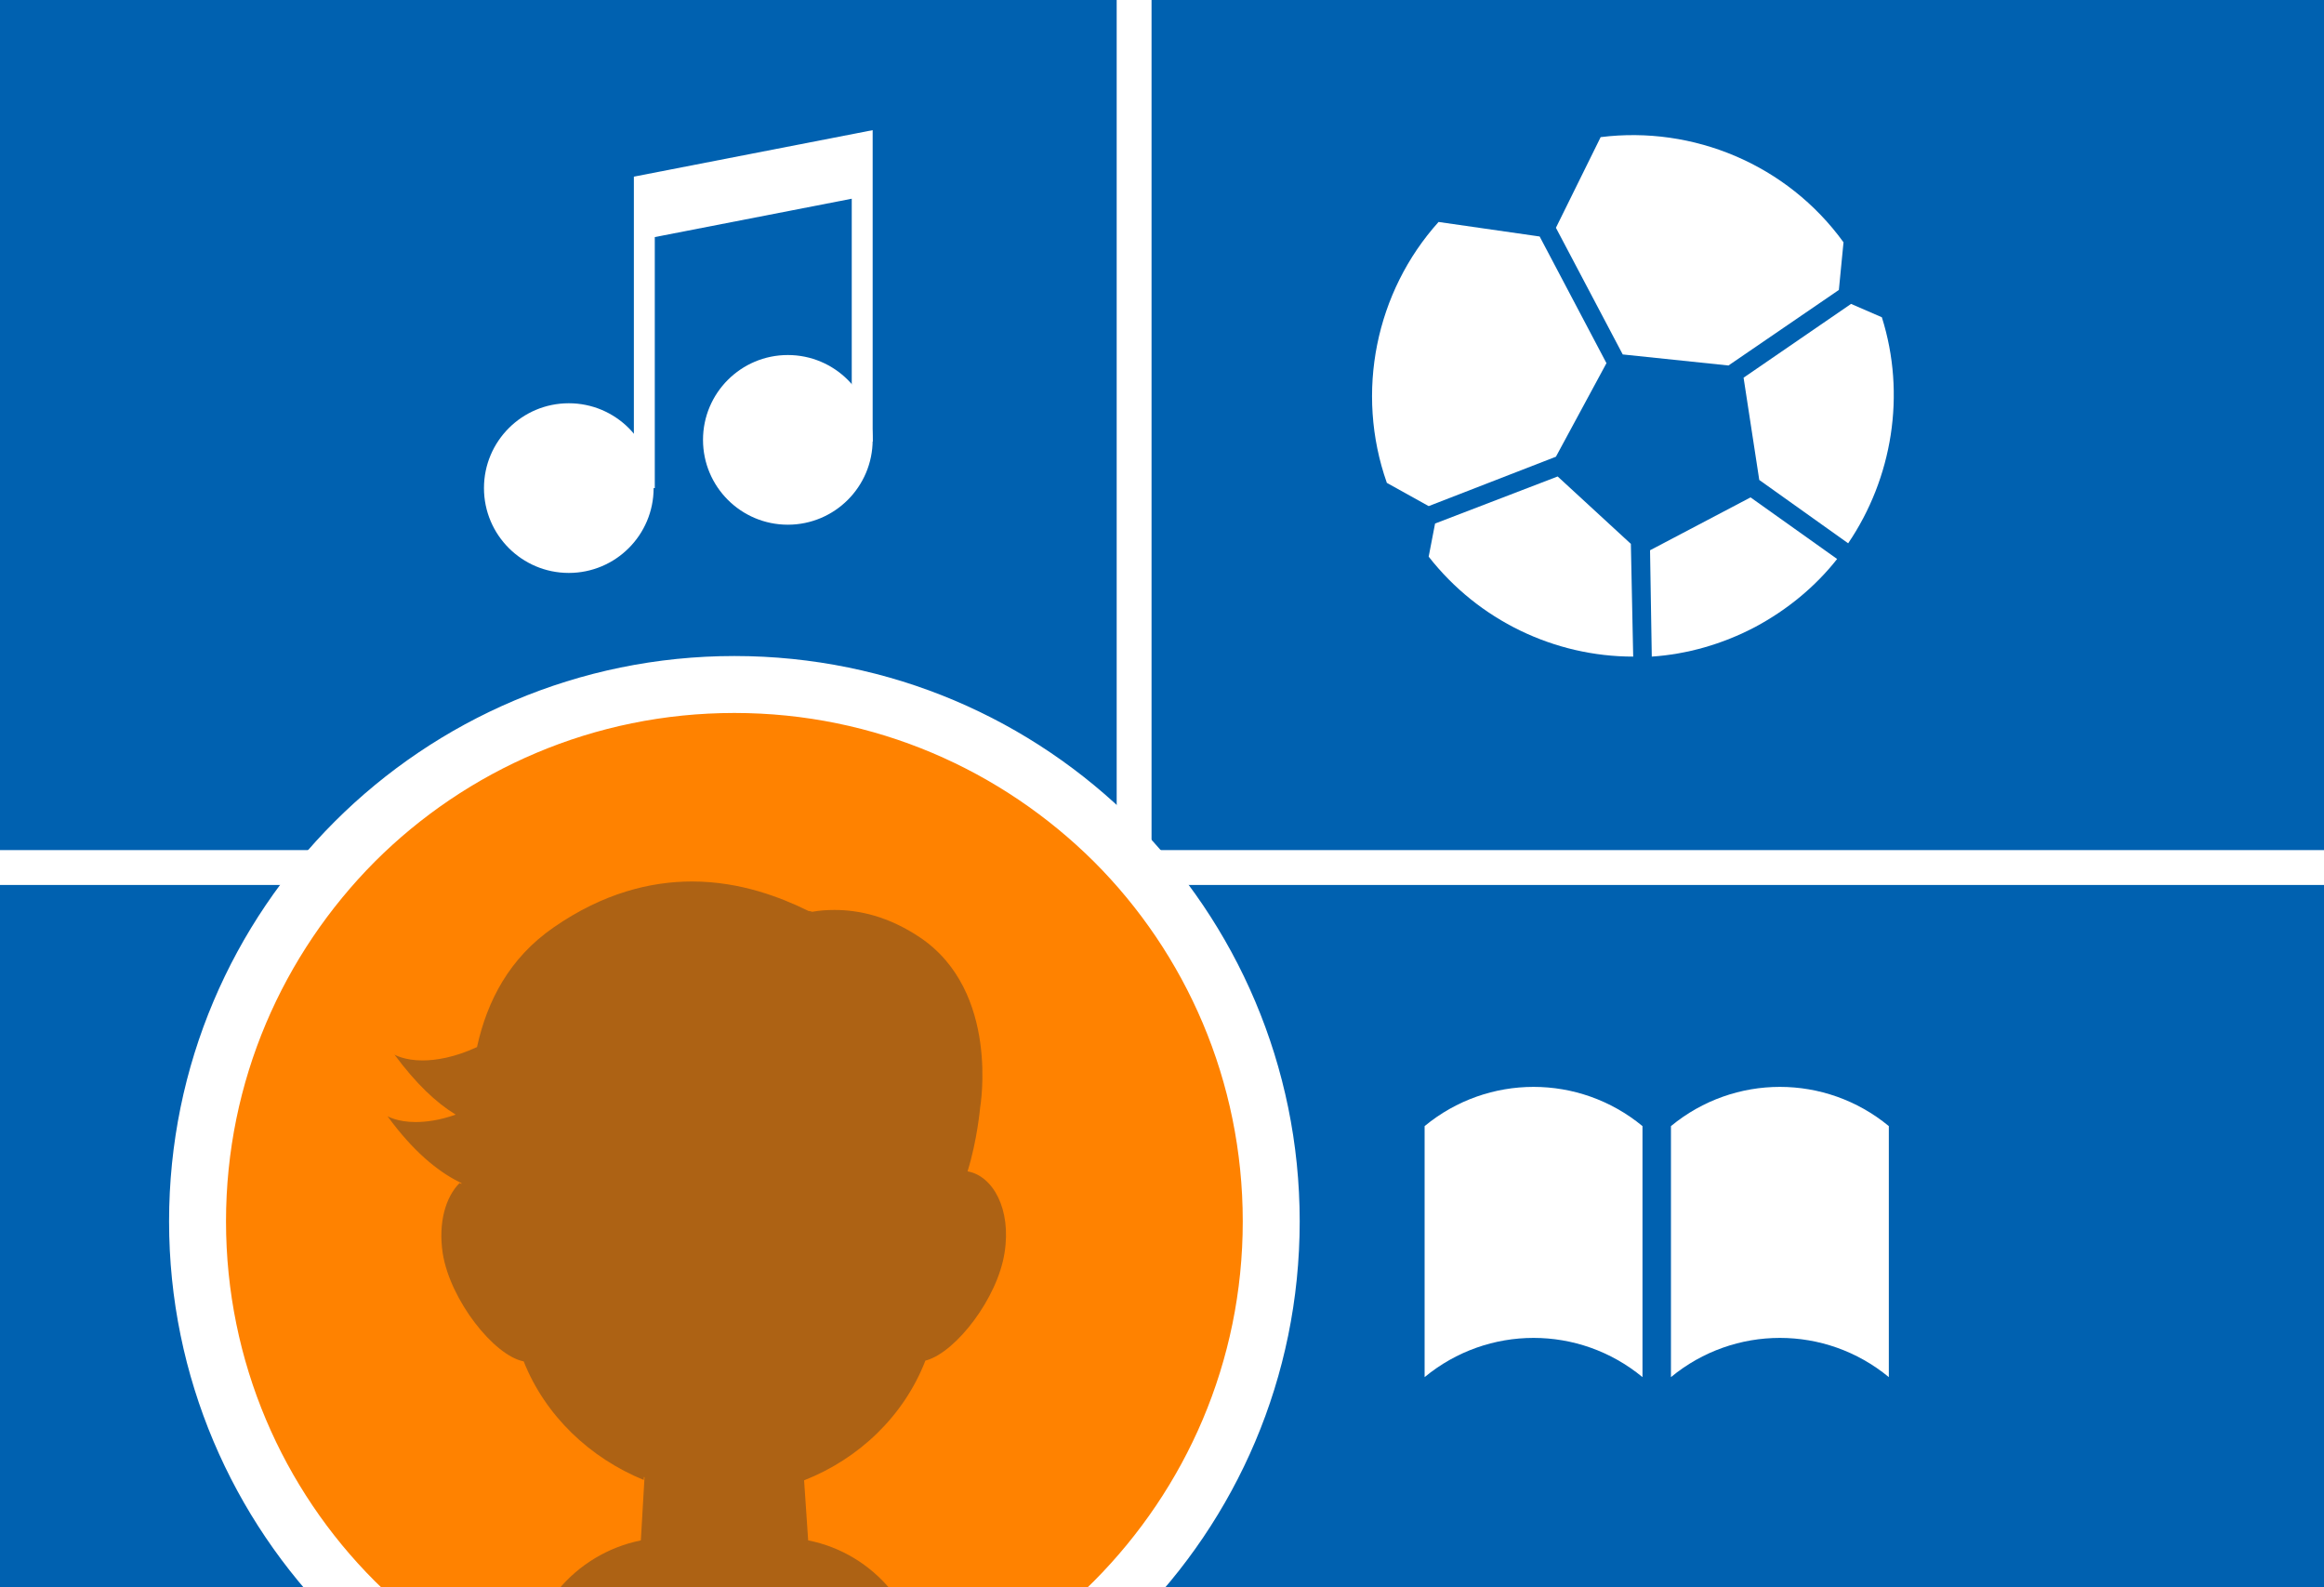
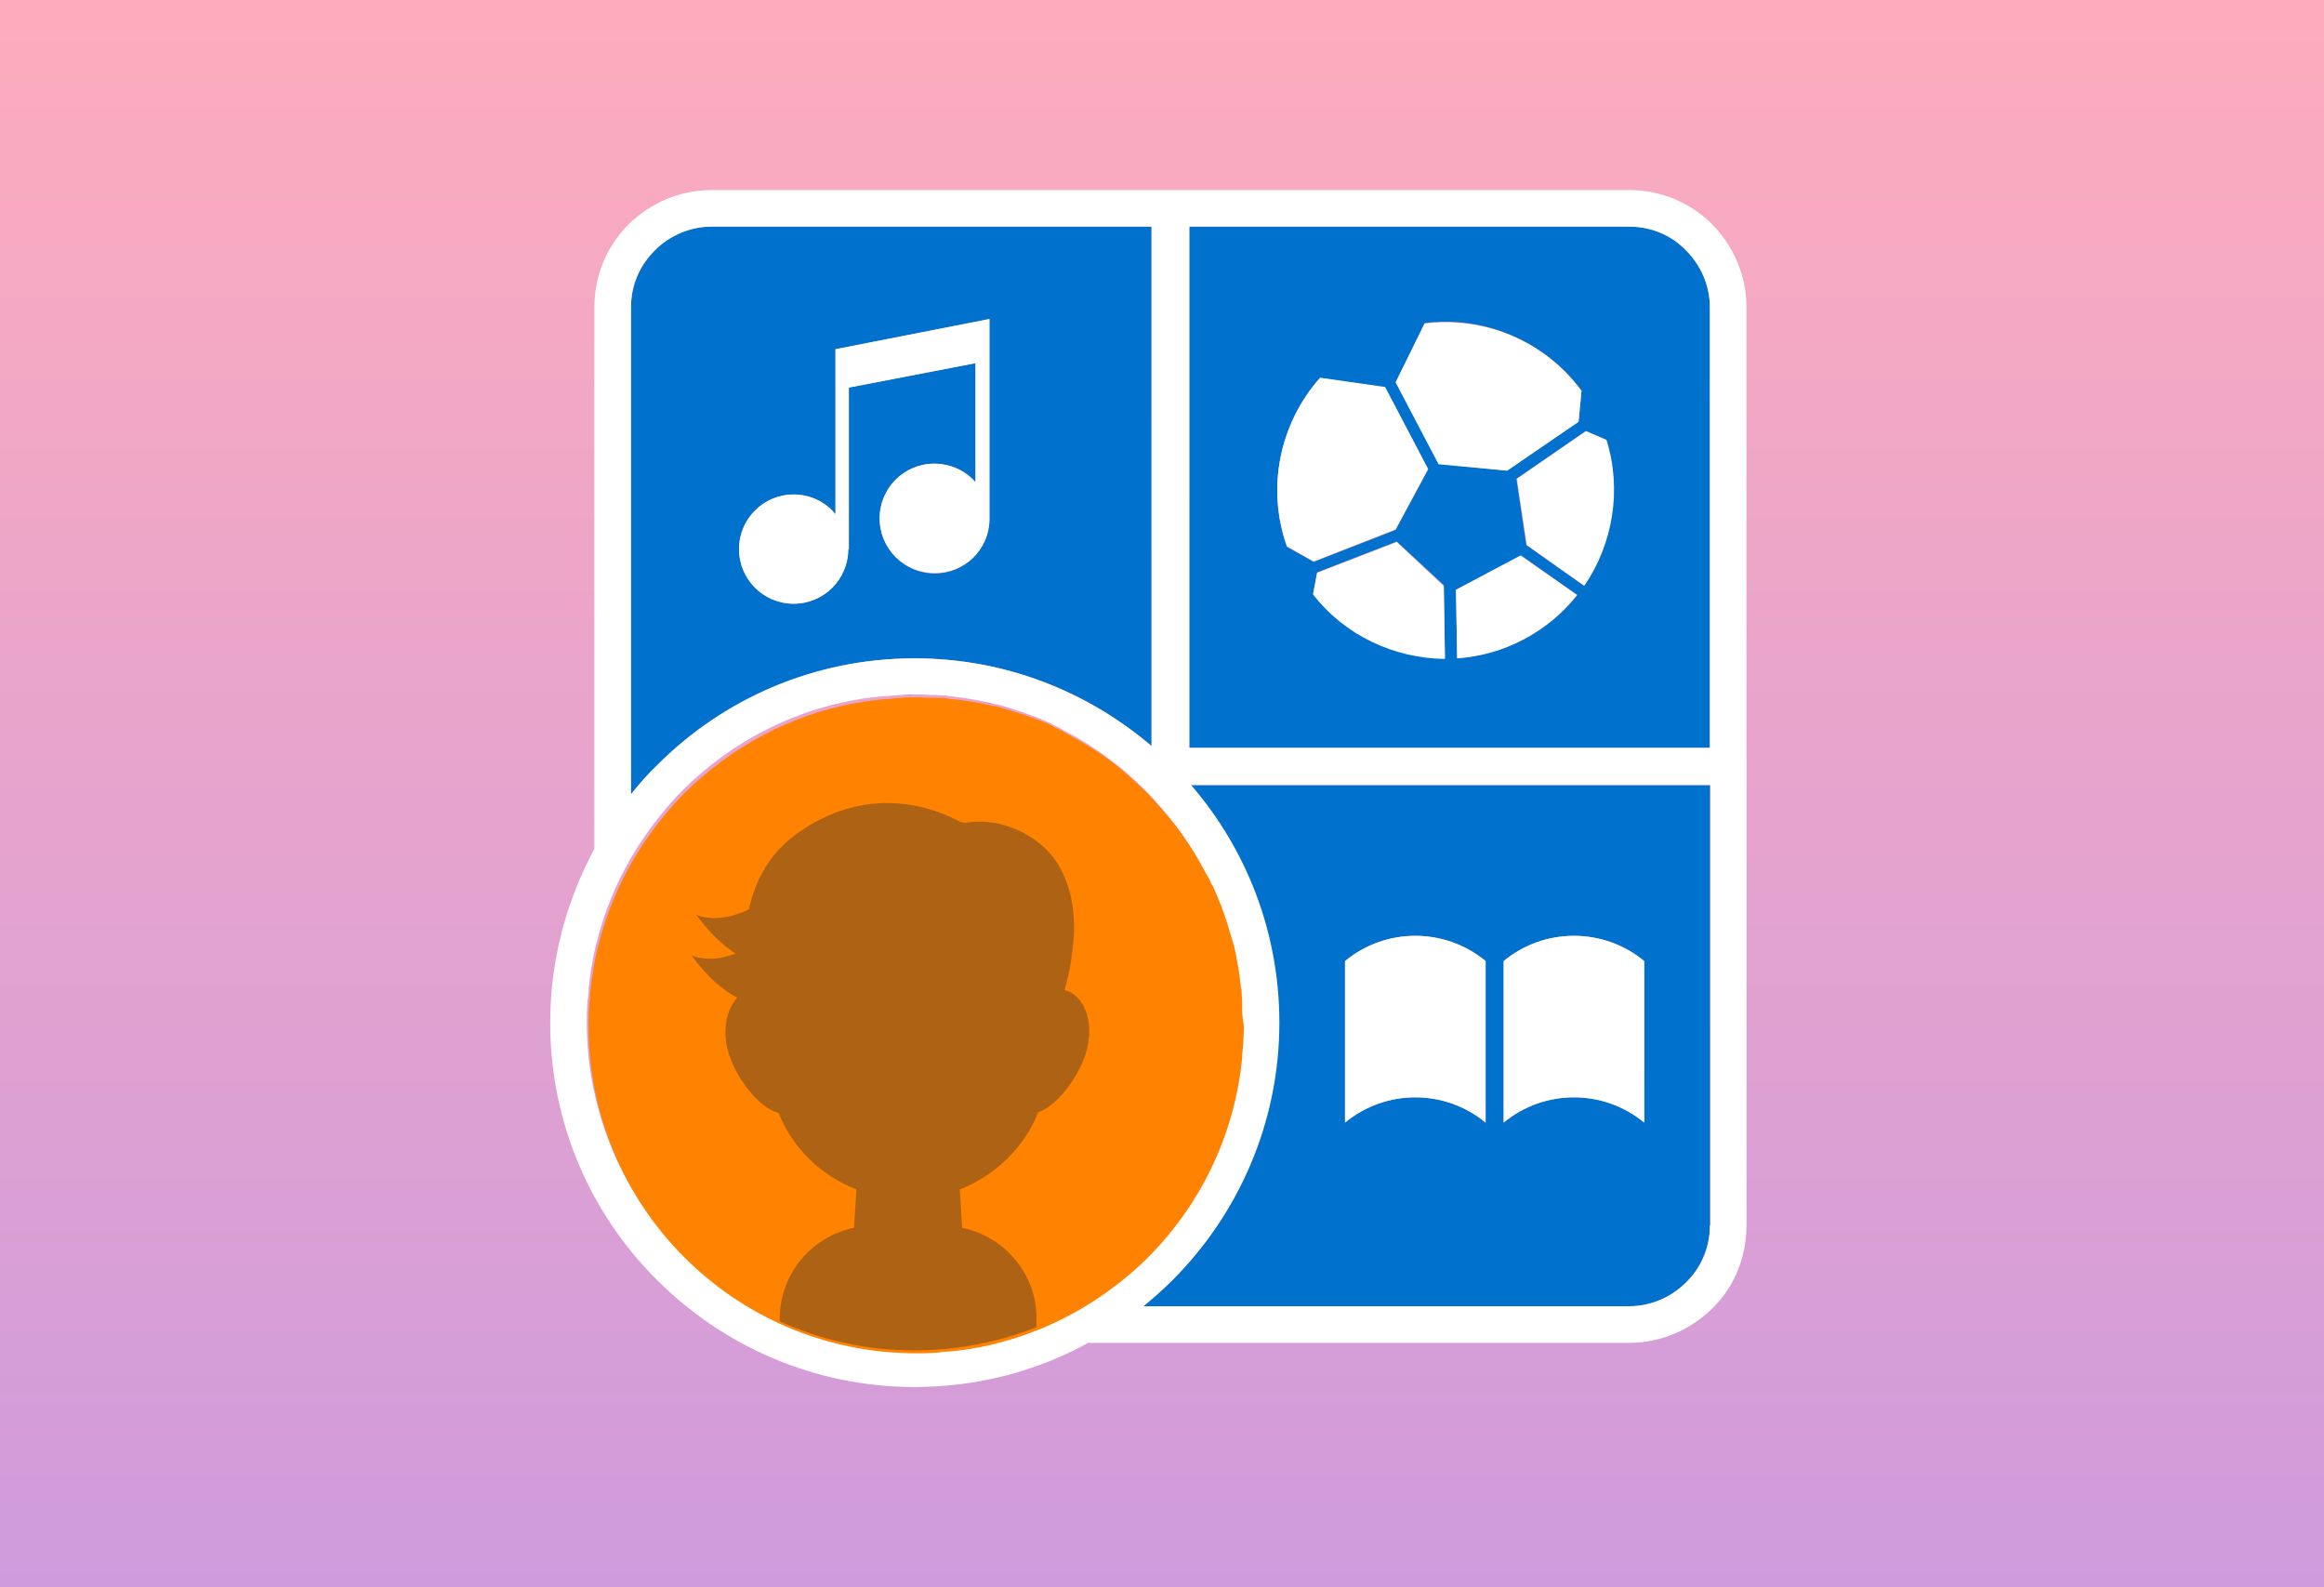
- <svg xmlns="http://www.w3.org/2000/svg" width="100%" height="100%" viewBox="0 0 400 273" version="1.1" xml:space="preserve" style="fill-rule:evenodd;clip-rule:evenodd;stroke-linejoin:round;stroke-miterlimit:1.414;">
-   <g id="XMLID_144_">
-     <rect x="-70.7" y="-45" width="546.5" height="378.4" style="fill:rgb(0,97,176);" />
-     <rect x="192.2" y="-54.1" width="6" height="458.9" style="fill:white;" />
-     <rect x="-119" y="146.3" width="640" height="6" style="fill:white;" />
+ <svg xmlns="http://www.w3.org/2000/svg" version="1.1" id="Layer_1" x="0px" y="0px" viewBox="0 0 400 273" style="enable-background:new 0 0 400 273;" xml:space="preserve">
+   <style type="text/css">
+ 	.st0{fill:url(#SVGID_1_);}
+ 	.st1{fill:none;}
+ 	.st2{fill:#0072CE;}
+ 	.st3{fill:#FFFFFF;}
+ 	.st4{fill:#FF8200;}
+ 	.st5{fill:#AD6214;}
+ </style>
+   <linearGradient id="SVGID_1_" gradientUnits="userSpaceOnUse" x1="197.665" y1="278" x2="197.665" y2="-8.67" gradientTransform="matrix(1 0 0 1 0 1)">
+     <stop offset="0" style="stop-color:#CE9BDD" />
+     <stop offset="1" style="stop-color:#FFACBC" />
+   </linearGradient>
+   <rect x="-9" y="-7.7" class="st0" width="413.3" height="286.7" />
+   <g>
    <g>
-       <g id="XMLID_154_">
-         <clipPath id="_clip1">
-           <path id="XMLID_155_" d="M126.4,302.6C75.4,302.6 34,261.2 34,210.2C34,159.2 75.4,117.8 126.4,117.8C177.4,117.8 218.8,159.2 218.8,210.2C218.8,261.2 177.4,302.6 126.4,302.6" />
-         </clipPath>
-         <g clip-path="url(#_clip1)">
-           <path d="M218.8,302.6L34,302.6L34,117.9L218.8,117.9L218.8,302.6" style="fill:rgb(255,130,0);fill-rule:nonzero;" />
-         </g>
-         <clipPath id="_clip2">
-           <path d="M126.4,302.6C75.4,302.6 34,261.2 34,210.2C34,159.2 75.4,117.8 126.4,117.8C177.4,117.8 218.8,159.2 218.8,210.2C218.8,261.2 177.4,302.6 126.4,302.6" />
-         </clipPath>
-         <g clip-path="url(#_clip2)">
-           <path d="M139.138,265.667L139.1,265.1C150.4,267.3 159,277.4 159,289.4L159,296.7C148.9,300.5 137.9,302.6 126.4,302.6C113.7,302.6 101.5,300 90.4,295.3L90.4,289.4C90.4,277.4 98.9,267.4 110.3,265.1L110.9,254.8L110.934,254.246C110.9,254.222 110.866,254.197 110.832,254.172L110.8,254.7C101.529,250.912 93.848,243.646 90.135,234.288C85.036,233.318 77.494,223.766 76.2,215.7C75.4,210.4 76.7,206 79.1,203.6C79.204,203.654 79.309,203.707 79.413,203.758C79.41,203.705 79.408,203.652 79.406,203.598C79.271,203.534 79.136,203.468 79,203.4C75.2,201.5 71,198 66.7,192.1C66.7,192.1 68.4,193.1 71.5,193.1C73.386,193.1 75.665,192.805 78.436,191.823L78.4,191.8C75.1,189.8 71.6,186.5 67.9,181.5C67.9,181.5 69.6,182.5 72.7,182.5C75,182.5 78.2,182 82.1,180.2L82.14,180.017C83.86,172.283 87.66,164.859 95.3,159.6C103.8,153.7 112,151.7 119.1,151.7C127.5,151.7 134.5,154.5 139,156.7C139.044,156.722 139.082,156.744 139.118,156.765C139.37,156.808 139.585,156.828 139.8,156.9C139.728,156.9 139.603,156.952 139.464,156.981L139.477,156.988C139.586,156.962 139.743,156.9 139.9,156.9C141,156.7 142.3,156.6 143.6,156.6C147.9,156.6 152.9,157.7 158.3,161.3C172.2,170.6 168.7,190.6 168.7,190.6C168.7,190.6 168.206,196.229 166.532,201.599C166.554,201.6 166.577,201.6 166.6,201.6C170.9,202.4 174.1,208.1 172.9,215.6C171.7,223.4 164.6,232.6 159.5,234.1C159.428,234.114 159.355,234.129 159.283,234.143C155.589,243.689 147.839,251.055 138.398,254.762L138.4,254.8L139.1,265.1L139.13,265.665L139.138,265.667ZM82.261,180.124L82.276,180.117L82.312,180.1L82.382,180.067L82.425,180.046L82.453,180.033L82.482,180.019L82.525,179.998L82.596,179.964L82.631,179.947L82.647,179.939L82.667,179.929L82.81,179.859L82.647,179.939L82.596,179.964L82.482,180.019L82.425,180.046L82.312,180.1L82.261,180.124Z" style="fill:rgb(173,98,20);" />
-         </g>
+       <path class="st1" d="M101.1,172.7c0-0.3,0-0.6,0.1-0.9C101.2,172.1,101.2,172.4,101.1,172.7z" />
+       <path class="st1" d="M165,231.8c-0.3,0-0.6,0.1-0.9,0.1C164.3,231.9,164.6,231.9,165,231.8z" />
+       <path class="st1" d="M101.9,166c0-0.2,0.1-0.4,0.1-0.7C102,165.5,102,165.8,101.9,166z" />
+       <polygon class="st1" points="102.7,162.2 102.7,162.2 102.7,162.2   " />
+       <path class="st1" d="M101.4,169.4c0-0.3,0.1-0.6,0.1-0.9C101.5,168.8,101.5,169.1,101.4,169.4z" />
+       <path class="st1" d="M168.1,231.3c-0.2,0-0.5,0.1-0.7,0.1C167.7,231.4,167.9,231.4,168.1,231.3z" />
+       <path class="st1" d="M161.6,232.2c-0.3,0-0.6,0.1-0.9,0.1C161,232.2,161.3,232.2,161.6,232.2z" />
+       <path class="st2" d="M207.6,150.2c0.1,0.1,0.1,0.2,0.2,0.3C207.7,150.4,207.7,150.3,207.6,150.2z" />
+       <path class="st2" d="M213.8,173.4c0,0.9,0.1,1.7,0.1,2.6C213.8,175.1,213.8,174.2,213.8,173.4z" />
+       <path class="st2" d="M213.2,167.5c0.1,0.8,0.2,1.6,0.3,2.4C213.4,169.1,213.3,168.3,213.2,167.5z" />
+       <path class="st2" d="M210,155.4c0.1,0.2,0.1,0.4,0.2,0.5C210.1,155.8,210,155.6,210,155.4z" />
+       <path class="st2" d="M208.6,152.2c0,0,0,0.1,0.1,0.1C208.6,152.3,208.6,152.2,208.6,152.2z" />
+       <path class="st2" d="M213.6,170.7c0.1,0.6,0.1,1.3,0.1,1.9C213.7,172,213.6,171.3,213.6,170.7z" />
+       <path class="st2" d="M210.7,157.4c0.1,0.3,0.2,0.6,0.3,0.9C210.9,158,210.8,157.7,210.7,157.4z" />
+       <path class="st2" d="M211.4,159.6c0.2,0.7,0.4,1.3,0.6,2C211.8,160.9,211.6,160.3,211.4,159.6z" />
+       <path class="st2" d="M212.2,162.6c0.1,0.5,0.2,0.9,0.3,1.4C212.4,163.6,212.3,163.1,212.2,162.6z" />
+       <polygon class="st2" points="204.7,145.3 204.7,145.3 204.7,145.3   " />
+       <path class="st2" d="M212.8,165.1c0.1,0.6,0.2,1.1,0.3,1.7C213,166.2,212.9,165.7,212.8,165.1z" />
+       <path class="st2" d="M213.6,180.8c0,0.2,0,0.4,0,0.5C213.6,181.2,213.6,181,213.6,180.8z" />
+       <path class="st2" d="M213.8,176c0,0.9,0,1.8-0.1,2.8C213.8,177.8,213.8,176.9,213.8,176z" />
+       <path class="st2" d="M201.8,220.3c-1.6,1.6-3.3,3.1-5,4.5h83.6c3.9,0,7.3-1.6,9.8-4.1c2.5-2.5,4.1-6,4.1-9.8v-75.8h-89.4    c9.5,11,15.2,25.3,15.2,40.9C220.1,193.3,213.1,209,201.8,220.3z M258.8,165.4c7-5.8,17.2-5.8,24.2,0c0,9.3,0,18.5,0,27.8    c-7-5.8-17.2-5.8-24.2,0C258.8,183.9,258.8,174.6,258.8,165.4z M231.5,165.4c7-5.8,17.2-5.8,24.2,0c0,9.3,0,18.5,0,27.8    c-7-5.8-17.2-5.8-24.2,0C231.5,183.9,231.5,174.6,231.5,165.4z" />
+       <path class="st2" d="M169.3,120.8c0.5,0.1,1,0.2,1.4,0.3C170.3,121.1,169.8,120.9,169.3,120.8z" />
+       <path class="st2" d="M166.6,120.3c0.6,0.1,1.1,0.2,1.7,0.3C167.7,120.5,167.2,120.4,166.6,120.3z" />
+       <path class="st2" d="M171.8,121.4c0.7,0.2,1.4,0.4,2,0.6C173.1,121.8,172.5,121.6,171.8,121.4z" />
+       <path class="st2" d="M177.4,123.2c0.2,0.1,0.4,0.2,0.6,0.2C177.8,123.4,177.6,123.3,177.4,123.2z" />
+       <path class="st2" d="M182.9,125.6c0.1,0.1,0.2,0.1,0.3,0.2C183.1,125.7,183,125.7,182.9,125.6z" />
+       <path class="st2" d="M181.1,124.8c0,0,0.1,0,0.1,0.1C181.2,124.8,181.1,124.8,181.1,124.8z" />
+       <polygon class="st2" points="188.1,128.7 188.1,128.7 188.1,128.7   " />
+       <path class="st2" d="M175.1,122.4c0.3,0.1,0.6,0.2,0.9,0.3C175.7,122.6,175.4,122.5,175.1,122.4z" />
+       <path class="st2" d="M160.8,119.7c0.6,0,1.3,0.1,1.9,0.1C162.1,119.8,161.4,119.7,160.8,119.7z" />
+       <path class="st2" d="M152,119.8c0.2,0,0.4,0,0.6,0C152.4,119.8,152.2,119.8,152,119.8z" />
+       <path class="st2" d="M157.4,119.6c0.9,0,1.7,0,2.6,0.1C159.2,119.6,158.3,119.6,157.4,119.6z" />
+       <path class="st2" d="M149.5,120.1C149.5,120.1,149.5,120.1,149.5,120.1C149.5,120.1,149.5,120.1,149.5,120.1z" />
+       <path class="st2" d="M154.7,119.6c0.9,0,1.8-0.1,2.7-0.1C156.5,119.6,155.6,119.6,154.7,119.6z" />
+       <path class="st2" d="M163.4,119.9c0.8,0.1,1.6,0.2,2.4,0.3C165.1,120.1,164.3,120,163.4,119.9z" />
+       <path class="st2" d="M198.2,128.4V39h-75.7c-3.9,0-7.3,1.5-9.8,4.1c-2.5,2.5-4.1,6-4.1,9.8v83.8c1.4-1.7,2.9-3.4,4.5-5    c11.3-11.3,27-18.4,44.3-18.4C173,113.3,187.2,119,198.2,128.4z M151.4,89.2c0-5.2,4.2-9.4,9.4-9.4c2.8,0,5.4,1.2,7.1,3.2V62.5    l-21.8,4.2v27.8H146c0,5.2-4.2,9.4-9.4,9.4c-5.2,0-9.4-4.2-9.4-9.4s4.2-9.4,9.4-9.4c2.9,0,5.5,1.3,7.2,3.4V60.1l26.5-5.2v34.6h0    c-0.1,5.1-4.3,9.2-9.4,9.2C155.7,98.7,151.4,94.5,151.4,89.2z" />
+       <path class="st2" d="M280.4,39h-75.7v89.7h89.6V52.9c0-3.9-1.6-7.3-4.1-9.8C287.7,40.5,284.2,39,280.4,39z M245.2,55.6    c10.3-1.3,20.7,3.1,27,11.6l-0.5,5.3L259.4,81l-11.7-1.2l-7.4-14.1L245.2,55.6z M227.2,65.1l11.2,1.6l7.4,14.1l-5.6,10.4    l-14.1,5.5l-4.6-2.6C217.9,83.9,220.3,72.8,227.2,65.1z M226,102.2l0.7-3.7l13.7-5.3l8.1,7.5l0.2,12.5    C240,113.3,231.6,109.3,226,102.2z M262.3,110c-3.7,1.9-7.6,3-11.5,3.3l-0.2-11.8l11.2-5.9l9.7,6.8    C269,105.5,265.9,108.1,262.3,110z M272.6,100.8l-9.9-7l-1.7-11.4l11.9-8.2l3.4,1.5C279.1,84.3,277.6,93.5,272.6,100.8z" />
+       <g>
+         <path class="st3" d="M300.6,128.7V52.9c0-5.6-2.3-10.6-5.9-14.3c-3.6-3.6-8.7-5.9-14.3-5.9h-82.2v0h-75.7     c-5.6,0-10.6,2.3-14.3,5.9c-3.7,3.7-5.9,8.7-5.9,14.3v93.2c-4.8,8.9-7.6,19.1-7.6,29.9c0,17.3,7,33,18.4,44.3     c11.3,11.3,27,18.4,44.3,18.4v0c10.8,0,21-2.7,29.9-7.6h93.1c5.6,0,10.6-2.3,14.3-5.9c3.7-3.6,5.9-8.7,5.9-14.3L300.6,128.7     L300.6,128.7z M294.3,210.9c0,3.9-1.5,7.3-4.1,9.8c-2.5,2.5-6,4.1-9.8,4.1h-83.6c1.7-1.4,3.4-2.9,5-4.5     c11.3-11.3,18.4-27,18.4-44.3c0-15.6-5.7-29.9-15.2-40.9h89.4V210.9z M108.6,136.7V52.9c0-3.9,1.5-7.3,4.1-9.8     c2.5-2.5,6-4.1,9.8-4.1h75.7v89.4c-11-9.4-25.2-15.1-40.8-15.1c-17.3,0-33,7-44.3,18.4C111.5,133.2,110,134.9,108.6,136.7z      M204.7,39h75.7c3.9,0,7.3,1.5,9.8,4.1c2.5,2.5,4.1,6,4.1,9.8v75.8h-89.6V39z M167.4,231.4c-0.8,0.1-1.6,0.3-2.5,0.4     c-0.3,0-0.6,0.1-0.9,0.1c-0.8,0.1-1.6,0.2-2.4,0.2c-0.3,0-0.6,0.1-0.9,0.1c-1.1,0.1-2.2,0.1-3.3,0.1c-15.6,0-29.7-6.3-39.9-16.5     C107.3,205.6,101,191.5,101,176c0-1.1,0-2.2,0.1-3.3c0-0.3,0-0.6,0.1-0.9c0.1-0.8,0.1-1.6,0.2-2.4c0-0.3,0.1-0.6,0.1-0.9     c0.1-0.8,0.2-1.7,0.4-2.5c0-0.2,0.1-0.4,0.1-0.7c0.2-1,0.4-2.1,0.7-3.1c0,0,0,0,0,0l0,0c2-8.1,5.8-15.5,10.9-21.8     c1.2-1.5,2.5-3,3.9-4.4c8.4-8.4,19.5-14.2,31.9-15.9c0,0,0,0,0,0c0.9-0.1,1.7-0.2,2.6-0.3c0.2,0,0.4,0,0.6,0     c0.7-0.1,1.4-0.1,2.1-0.2c0.9,0,1.8-0.1,2.7-0.1c0.9,0,1.7,0,2.6,0.1c0.3,0,0.5,0,0.8,0c0.6,0,1.3,0.1,1.9,0.1     c0.2,0,0.5,0,0.7,0.1c0.8,0.1,1.6,0.2,2.4,0.3c0.2,0,0.5,0.1,0.7,0.1c0.6,0.1,1.1,0.2,1.7,0.3c0.3,0.1,0.7,0.1,1,0.2     c0.5,0.1,1,0.2,1.4,0.3c0.3,0.1,0.7,0.2,1,0.2c0.7,0.2,1.4,0.4,2,0.6c0.4,0.1,0.9,0.3,1.3,0.4c0.3,0.1,0.6,0.2,0.9,0.3     c0.5,0.2,0.9,0.3,1.4,0.5c0.2,0.1,0.4,0.2,0.6,0.2c1.1,0.4,2.1,0.9,3.1,1.3c0,0,0.1,0,0.1,0.1c0.5,0.3,1.1,0.5,1.6,0.8     c0.1,0.1,0.2,0.1,0.3,0.2c1.7,0.9,3.4,1.8,5,2.9c0,0,0,0,0,0c1.5,1,2.9,2,4.3,3.1c1.7,1.3,3.3,2.8,4.8,4.3     c1.5,1.5,2.9,3.1,4.3,4.8c1.1,1.4,2.2,2.9,3.2,4.4c0,0,0,0,0,0c1,1.6,2,3.3,2.9,5c0.1,0.1,0.1,0.2,0.2,0.3     c0.3,0.5,0.5,1.1,0.8,1.6c0,0,0,0.1,0.1,0.1c0.5,1,0.9,2.1,1.3,3.1c0.1,0.2,0.1,0.4,0.2,0.5c0.2,0.5,0.3,0.9,0.5,1.4     c0.1,0.3,0.2,0.6,0.3,0.9c0.1,0.4,0.3,0.9,0.4,1.3c0.2,0.7,0.4,1.3,0.6,2c0.1,0.3,0.2,0.7,0.3,1c0.1,0.5,0.2,0.9,0.3,1.4     c0.1,0.3,0.1,0.7,0.2,1c0.1,0.6,0.2,1.1,0.3,1.7c0,0.2,0.1,0.5,0.1,0.7c0.1,0.8,0.2,1.6,0.3,2.4c0,0.2,0,0.5,0.1,0.7     c0.1,0.6,0.1,1.3,0.1,1.9c0,0.3,0,0.5,0,0.8c0,0.9,0.1,1.7,0.1,2.6c0,0.9,0,1.8-0.1,2.8c0,0.7-0.1,1.4-0.2,2.1c0,0.2,0,0.4,0,0.5     c-1.3,13.4-7.2,25.4-16.3,34.5c-1.4,1.4-2.9,2.7-4.4,3.9c-7.1,5.7-15.5,9.8-24.8,11.6C167.9,231.4,167.7,231.4,167.4,231.4z" />
+         <path class="st3" d="M170.3,89.5L170.3,89.5l0-34.6l-26.5,5.2v28.4c-1.7-2.1-4.3-3.4-7.2-3.4c-5.2,0-9.4,4.2-9.4,9.4     s4.2,9.4,9.4,9.4c5.2,0,9.4-4.2,9.4-9.4h0.1V66.7l21.8-4.2V83c-1.7-2-4.3-3.2-7.1-3.2c-5.2,0-9.4,4.2-9.4,9.4s4.2,9.4,9.4,9.4     C166,98.7,170.2,94.6,170.3,89.5z" />
+         <path class="st3" d="M283,193.2c0-9.3,0-18.5,0-27.8c-7-5.8-17.2-5.8-24.2,0c0,9.3,0,18.5,0,27.8     C265.8,187.4,276,187.4,283,193.2z" />
+         <path class="st3" d="M255.7,193.2c0-9.3,0-18.5,0-27.8c-7-5.8-17.2-5.8-24.2,0c0,9.3,0,18.5,0,27.8     C238.5,187.4,248.7,187.4,255.7,193.2z" />
+         <path class="st3" d="M259.4,81l12.3-8.4l0.5-5.3c-6.3-8.6-16.7-12.9-27-11.6l-5,10.1l7.4,14.1L259.4,81z" />
+         <path class="st3" d="M240.2,91.1l5.6-10.4l-7.4-14.1l-11.2-1.6c-6.9,7.8-9.3,18.9-5.7,29l4.6,2.6L240.2,91.1z" />
+         <path class="st3" d="M273,74.2l-11.9,8.2l1.7,11.4l9.9,7c4.9-7.2,6.5-16.5,3.8-25.1L273,74.2z" />
+         <path class="st3" d="M240.4,93.3l-13.7,5.3l-0.7,3.7c5.5,7.1,14,11,22.7,11.1l-0.2-12.5L240.4,93.3z" />
+         <path class="st3" d="M250.6,101.5l0.2,11.8c3.9-0.3,7.8-1.3,11.5-3.3c3.6-1.9,6.7-4.5,9.1-7.6l-9.7-6.8L250.6,101.5z" />
      </g>
-       <path id="XMLID_152_" d="M126.4,302.6L126.4,297.7C102.2,297.7 80.4,287.9 64.5,272.1C48.7,256.3 38.9,234.4 38.9,210.2C38.9,186 48.7,164.2 64.5,148.3C80.3,132.5 102.2,122.7 126.4,122.7C150.6,122.7 172.4,132.5 188.3,148.3C204.1,164.1 213.9,186 213.9,210.2C213.9,234.4 204.1,256.2 188.3,272.1C172.5,287.9 150.6,297.7 126.4,297.7L126.4,307.5C153.2,307.5 177.6,296.6 195.2,279C212.8,261.4 223.7,237.1 223.7,210.2C223.7,183.4 212.8,159 195.2,141.4C177.6,123.8 153.3,112.9 126.4,112.9C99.6,112.9 75.2,123.8 57.6,141.4C40,159 29.1,183.3 29.1,210.2C29.1,237 40,261.4 57.6,279C75.2,296.6 99.5,307.5 126.4,307.5L126.4,302.6L126.4,302.6Z" style="fill:white;fill-rule:nonzero;" />
+       <path class="st4" d="M213.8,173.4c0-0.3,0-0.5,0-0.8c0-0.6-0.1-1.3-0.1-1.9c0-0.2,0-0.5-0.1-0.7c-0.1-0.8-0.2-1.6-0.3-2.4    c0-0.2-0.1-0.5-0.1-0.7c-0.1-0.6-0.2-1.1-0.3-1.7c-0.1-0.3-0.1-0.7-0.2-1c-0.1-0.5-0.2-1-0.3-1.4c-0.1-0.3-0.2-0.7-0.3-1    c-0.2-0.7-0.4-1.3-0.6-2c-0.1-0.4-0.3-0.9-0.4-1.3c-0.1-0.3-0.2-0.6-0.3-0.9c-0.2-0.5-0.3-0.9-0.5-1.4c-0.1-0.2-0.1-0.4-0.2-0.5    c-0.4-1.1-0.9-2.1-1.3-3.1c0,0,0-0.1-0.1-0.1c-0.3-0.5-0.5-1.1-0.8-1.6c0-0.1-0.1-0.2-0.2-0.3c-0.9-1.7-1.8-3.4-2.9-5c0,0,0,0,0,0    c-1-1.5-2-3-3.2-4.4c-1-1.2-2-2.4-3.1-3.6v0c-0.4-0.4-0.7-0.8-1.1-1.2c-0.4-0.4-0.8-0.7-1.2-1.1h0c-1.2-1.1-2.4-2.2-3.6-3.2    c-1.4-1.1-2.8-2.2-4.3-3.1c0,0,0,0,0,0c-1.6-1-3.3-2-5-2.9c-0.1-0.1-0.2-0.1-0.3-0.2c-0.5-0.3-1.1-0.5-1.6-0.8c0,0-0.1,0-0.1-0.1    c-1-0.5-2.1-0.9-3.1-1.3c-0.2-0.1-0.4-0.2-0.6-0.2c-0.5-0.2-0.9-0.3-1.4-0.5c-0.3-0.1-0.6-0.2-0.9-0.3c-0.4-0.1-0.9-0.3-1.3-0.4    c-0.7-0.2-1.4-0.4-2-0.6c-0.3-0.1-0.7-0.2-1-0.2c-0.5-0.1-0.9-0.2-1.4-0.3c-0.3-0.1-0.7-0.1-1-0.2c-0.6-0.1-1.1-0.2-1.7-0.3    c-0.2,0-0.5-0.1-0.7-0.1c-0.8-0.1-1.6-0.2-2.4-0.3c-0.2,0-0.5,0-0.7-0.1c-0.6-0.1-1.3-0.1-1.9-0.1c-0.3,0-0.5,0-0.8,0    c-0.9,0-1.7-0.1-2.6-0.1c-0.9,0-1.8,0-2.7,0.1c-0.7,0-1.4,0.1-2.1,0.2c-0.2,0-0.4,0-0.6,0c-0.9,0.1-1.7,0.2-2.6,0.3c0,0,0,0,0,0    c-0.8,0.1-1.7,0.3-2.5,0.4c0,0,0,0-0.1,0c0,0,0,0,0,0c-11.4,2.1-21.5,7.7-29.4,15.5c-1.4,1.4-2.7,2.9-3.9,4.4    c-5.1,6.3-8.9,13.7-10.9,21.8c0,0,0,0,0,0c-0.3,1-0.5,2.1-0.7,3.1c0,0.2-0.1,0.4-0.1,0.7c-0.1,0.8-0.3,1.7-0.4,2.5    c0,0.3-0.1,0.6-0.1,0.9c-0.1,0.8-0.2,1.6-0.2,2.4c0,0.3-0.1,0.6-0.1,0.9c-0.1,1.1-0.1,2.2-0.1,3.3c0,15.6,6.3,29.7,16.5,39.9    c10.2,10.2,24.3,16.5,39.9,16.5c1.1,0,2.2,0,3.3-0.1c0.3,0,0.6,0,0.9-0.1c0.8-0.1,1.6-0.1,2.4-0.2c0.3,0,0.6-0.1,0.9-0.1    c0.8-0.1,1.6-0.2,2.5-0.4c0.2,0,0.5-0.1,0.7-0.1c1-0.2,2.1-0.4,3.1-0.7l0,0c8-2,15.4-5.8,21.6-10.8c1.5-1.2,3-2.5,4.4-3.9    c9-9,15-21,16.3-34.5c0-0.2,0-0.4,0-0.5c0.1-0.7,0.1-1.4,0.2-2.1c0-0.9,0.1-1.8,0.1-2.8C213.8,175.1,213.8,174.2,213.8,173.4z" />
    </g>
-     <circle id="XMLID_167_" cx="97.9" cy="84" r="14.6" style="fill:white;" />
-     <circle id="XMLID_168_" cx="135.6" cy="75.7" r="14.6" style="fill:white;" />
-     <path id="XMLID_169_" d="M112.7,84L109.1,84L109.1,30.4L150.2,22.4L150.2,76L146.6,76L146.6,34.2L112.7,40.8L112.7,84Z" style="fill:white;fill-rule:nonzero;" />
-     <path id="XMLID_170_" d="M325.1,237C314.2,228 298.5,228 287.6,237C287.6,222.6 287.6,208.2 287.6,193.8C298.5,184.8 314.2,184.8 325.1,193.8C325.1,208.2 325.1,222.6 325.1,237Z" style="fill:white;fill-rule:nonzero;" />
-     <path id="XMLID_171_" d="M282.7,237C271.8,228 256.1,228 245.2,237C245.2,222.6 245.2,208.2 245.2,193.8C256.1,184.8 271.8,184.8 282.7,193.8C282.7,208.2 282.7,222.6 282.7,237Z" style="fill:white;fill-rule:nonzero;" />
-     <g>
-       <path id="XMLID_172_" d="M297.5,62.9L279.3,61L267.8,39.2L275.5,23.6C291.4,21.6 307.6,28.3 317.3,41.7L316.5,49.9L297.5,62.9Z" style="fill:white;fill-rule:nonzero;" />
-       <path id="XMLID_173_" d="M247.6,38.2L265,40.7L276.5,62.5L267.8,78.6L245.9,87.1L238.7,83.1C233.2,67.5 236.8,50.2 247.6,38.2Z" style="fill:white;fill-rule:nonzero;" />
-       <path id="XMLID_174_" d="M300.1,65L318.6,52.3L323.9,54.6C328.1,67.9 325.7,82.3 318.1,93.5L302.8,82.6L300.1,65Z" style="fill:white;fill-rule:nonzero;" />
-       <path id="XMLID_175_" d="M268.1,82L280.7,93.6L281.1,113C267.6,113 254.5,106.8 245.9,95.8L247,90.1L268.1,82Z" style="fill:white;fill-rule:nonzero;" />
-       <path id="XMLID_176_" d="M316.2,96.2C312.5,100.9 307.7,104.9 302.1,107.9C296.4,110.9 290.3,112.6 284.3,113L284,94.7L301.3,85.6L316.2,96.2Z" style="fill:white;fill-rule:nonzero;" />
-     </g>
+     <path class="st5" d="M183.2,170.4C183.2,170.4,183.2,170.4,183.2,170.4C183.2,170.4,183.2,170.4,183.2,170.4   c1.1-3.5,1.4-7.1,1.4-7.1s2.3-12.9-6.7-18.9c-3.4-2.3-6.7-3-9.4-3c-0.9,0-1.7,0.1-2.4,0.2c-0.2,0-0.4-0.1-0.7-0.1   c0.1,0.1,0.2,0.1,0.3,0.2c0,0,0,0,0,0c0,0,0,0,0,0c-0.1-0.1-0.2-0.1-0.3-0.2c-2.8-1.5-7.3-3.3-12.7-3.3c-4.6,0-9.9,1.3-15.3,5.1   c-4.9,3.4-7.4,8.2-8.5,13.2c0,0,0,0,0,0c-2.5,1.2-4.6,1.5-6,1.5c-2,0-3.1-0.6-3.1-0.6c2.4,3.2,4.6,5.3,6.8,6.7   c-1.8,0.7-3.3,0.9-4.5,0.9c-2,0-3.1-0.6-3.1-0.6c2.8,3.8,5.5,6.1,7.9,7.3c0.1,0,0.1,0.1,0.2,0.1c0,0,0,0,0,0   c-0.1,0-0.1-0.1-0.2-0.1c-1.5,1.6-2.4,4.4-1.9,7.8c0.8,5.2,5.7,11.4,9,12c0.1,0,0.1,0,0.2,0c0,0,0,0,0,0c-0.1,0-0.1,0-0.2,0   c2.4,6.1,7.3,10.8,13.4,13.2l-0.4,6.6l0,0.1c0,0,0,0,0,0l0-0.1c-7.3,1.5-12.8,7.9-12.8,15.7v0.4c7.1,3.2,14.9,5,23.2,5   c4.8,0,9.4-0.6,13.8-1.7c2.5-0.6,4.9-1.4,7.2-2.3V227c0-0.2,0-0.3,0-0.5c-0.2-7.5-5.6-13.7-12.8-15.2l0,0l-0.4-6.6   c6.1-2.4,11.1-7.2,13.5-13.3c3.3-1,7.8-6.9,8.6-11.9C188.1,174.7,186,171,183.2,170.4z" />
  </g>
</svg>
